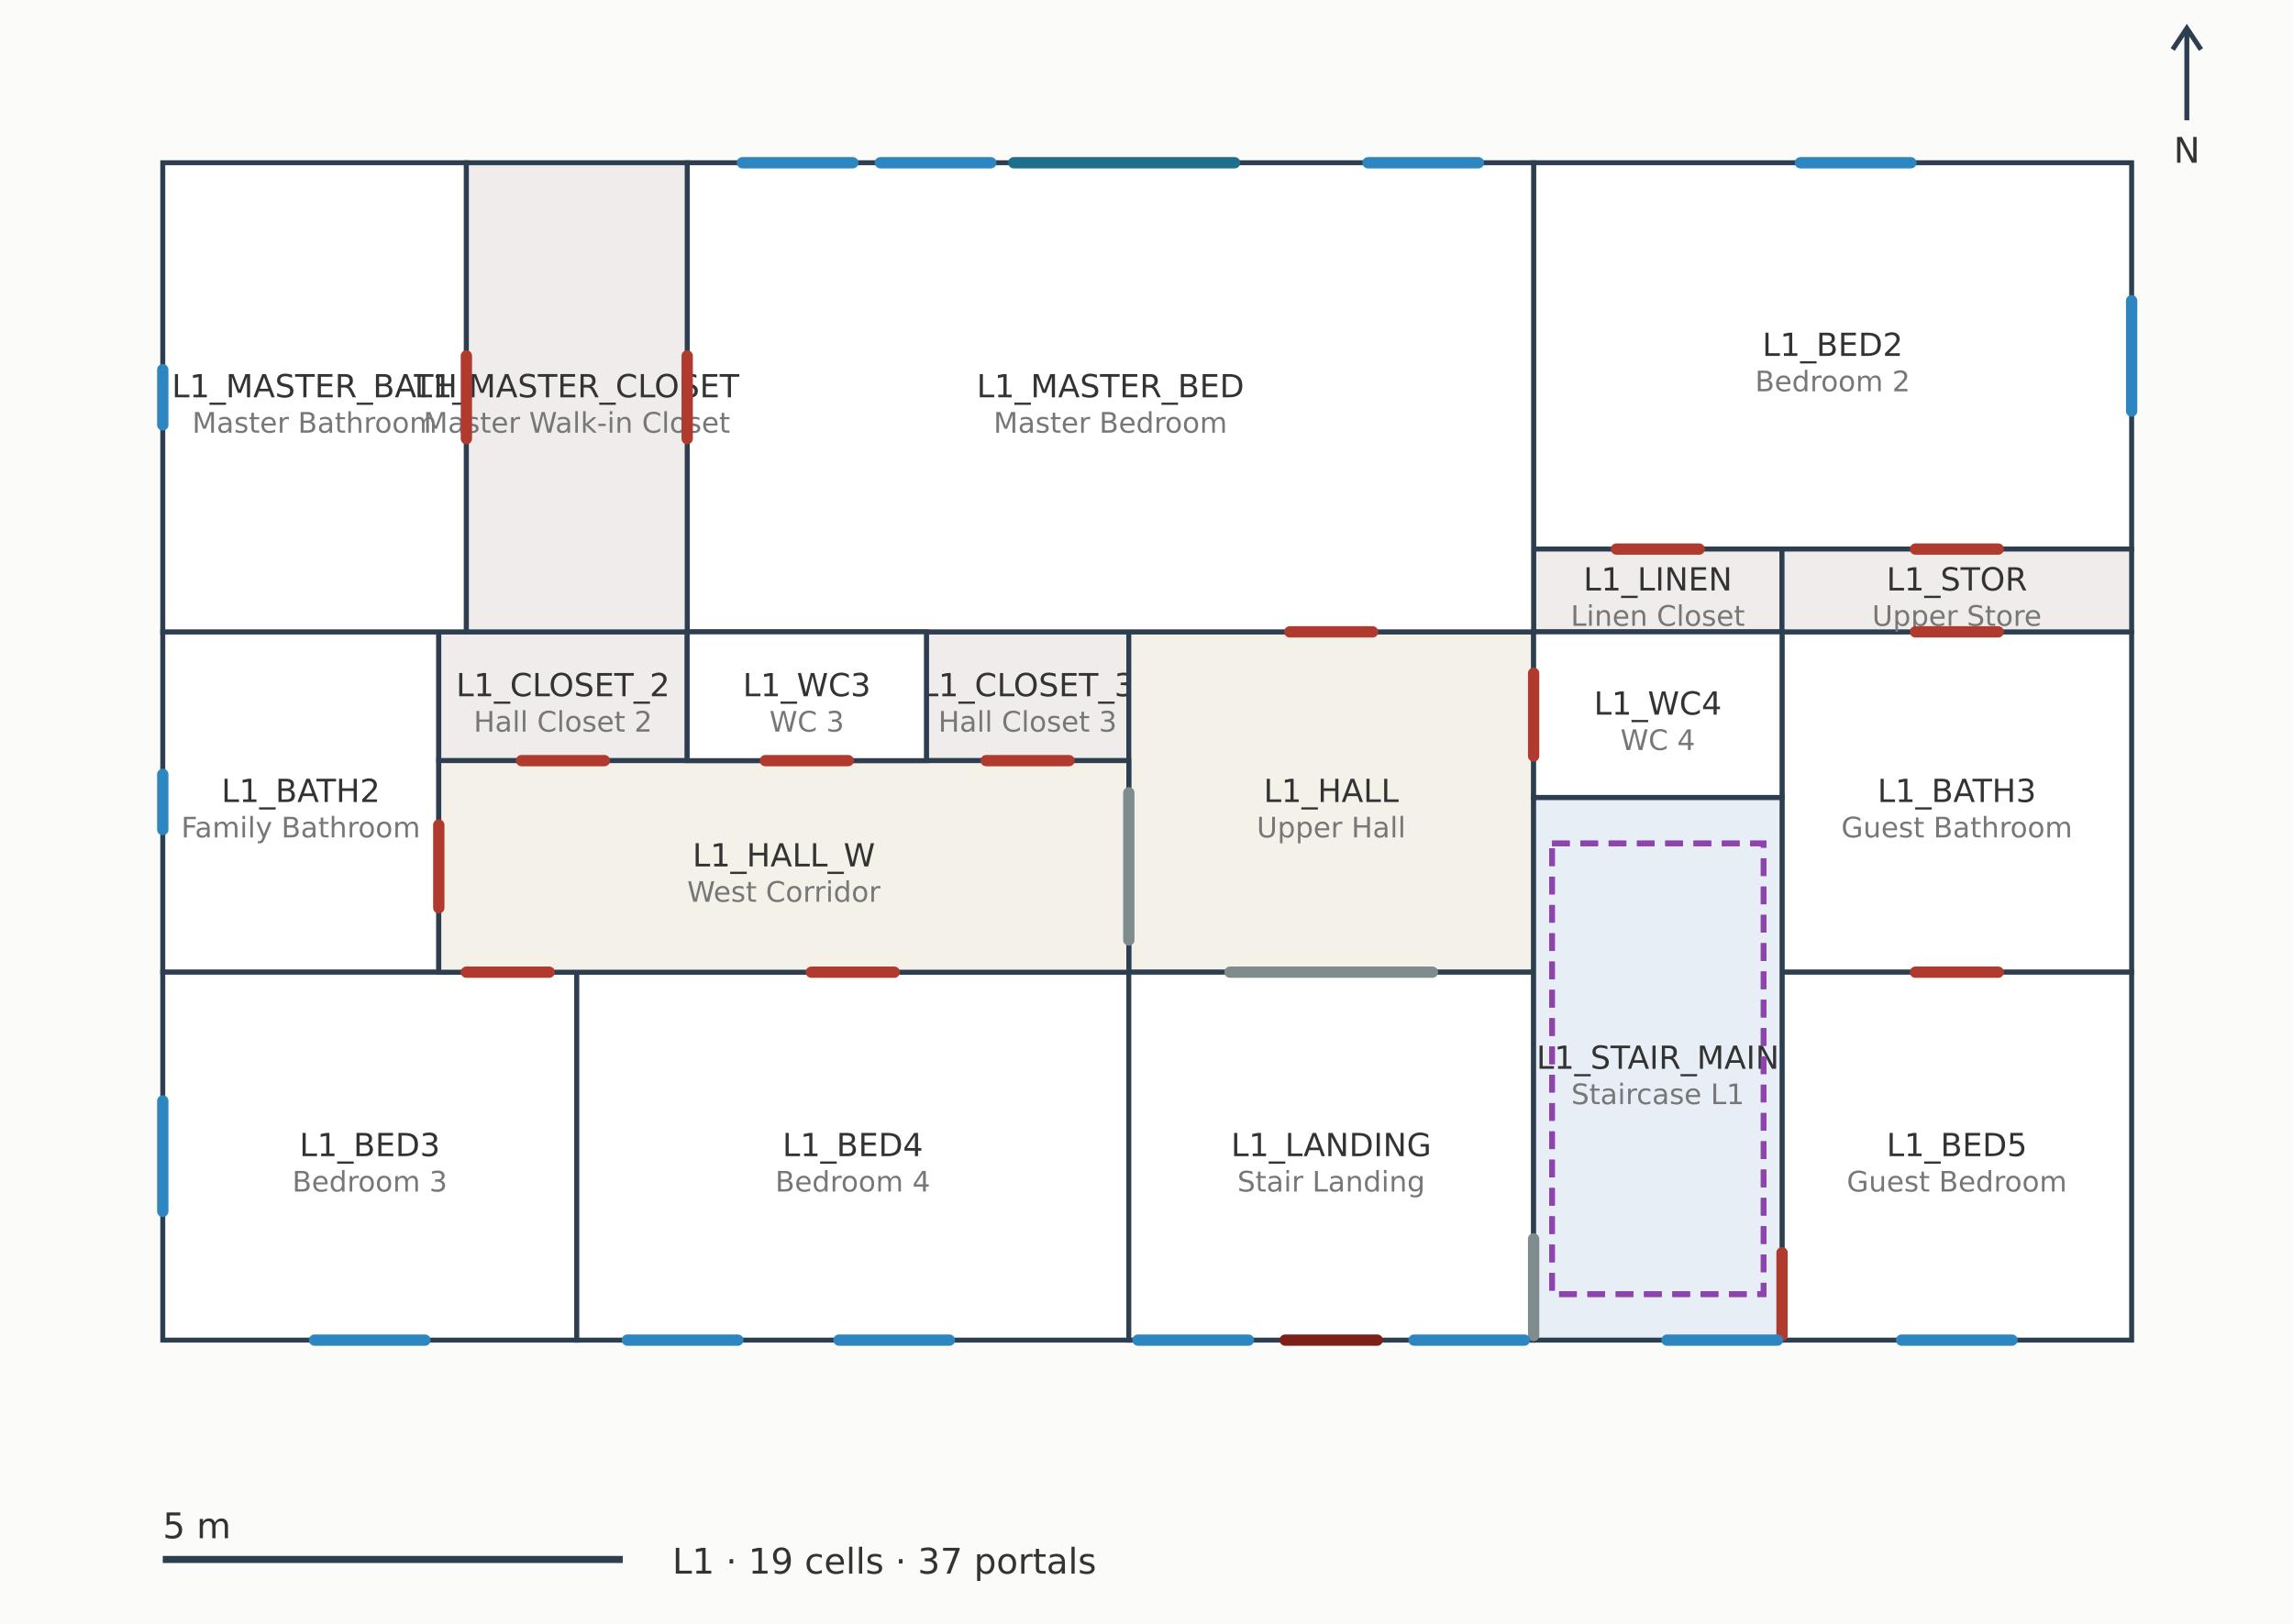
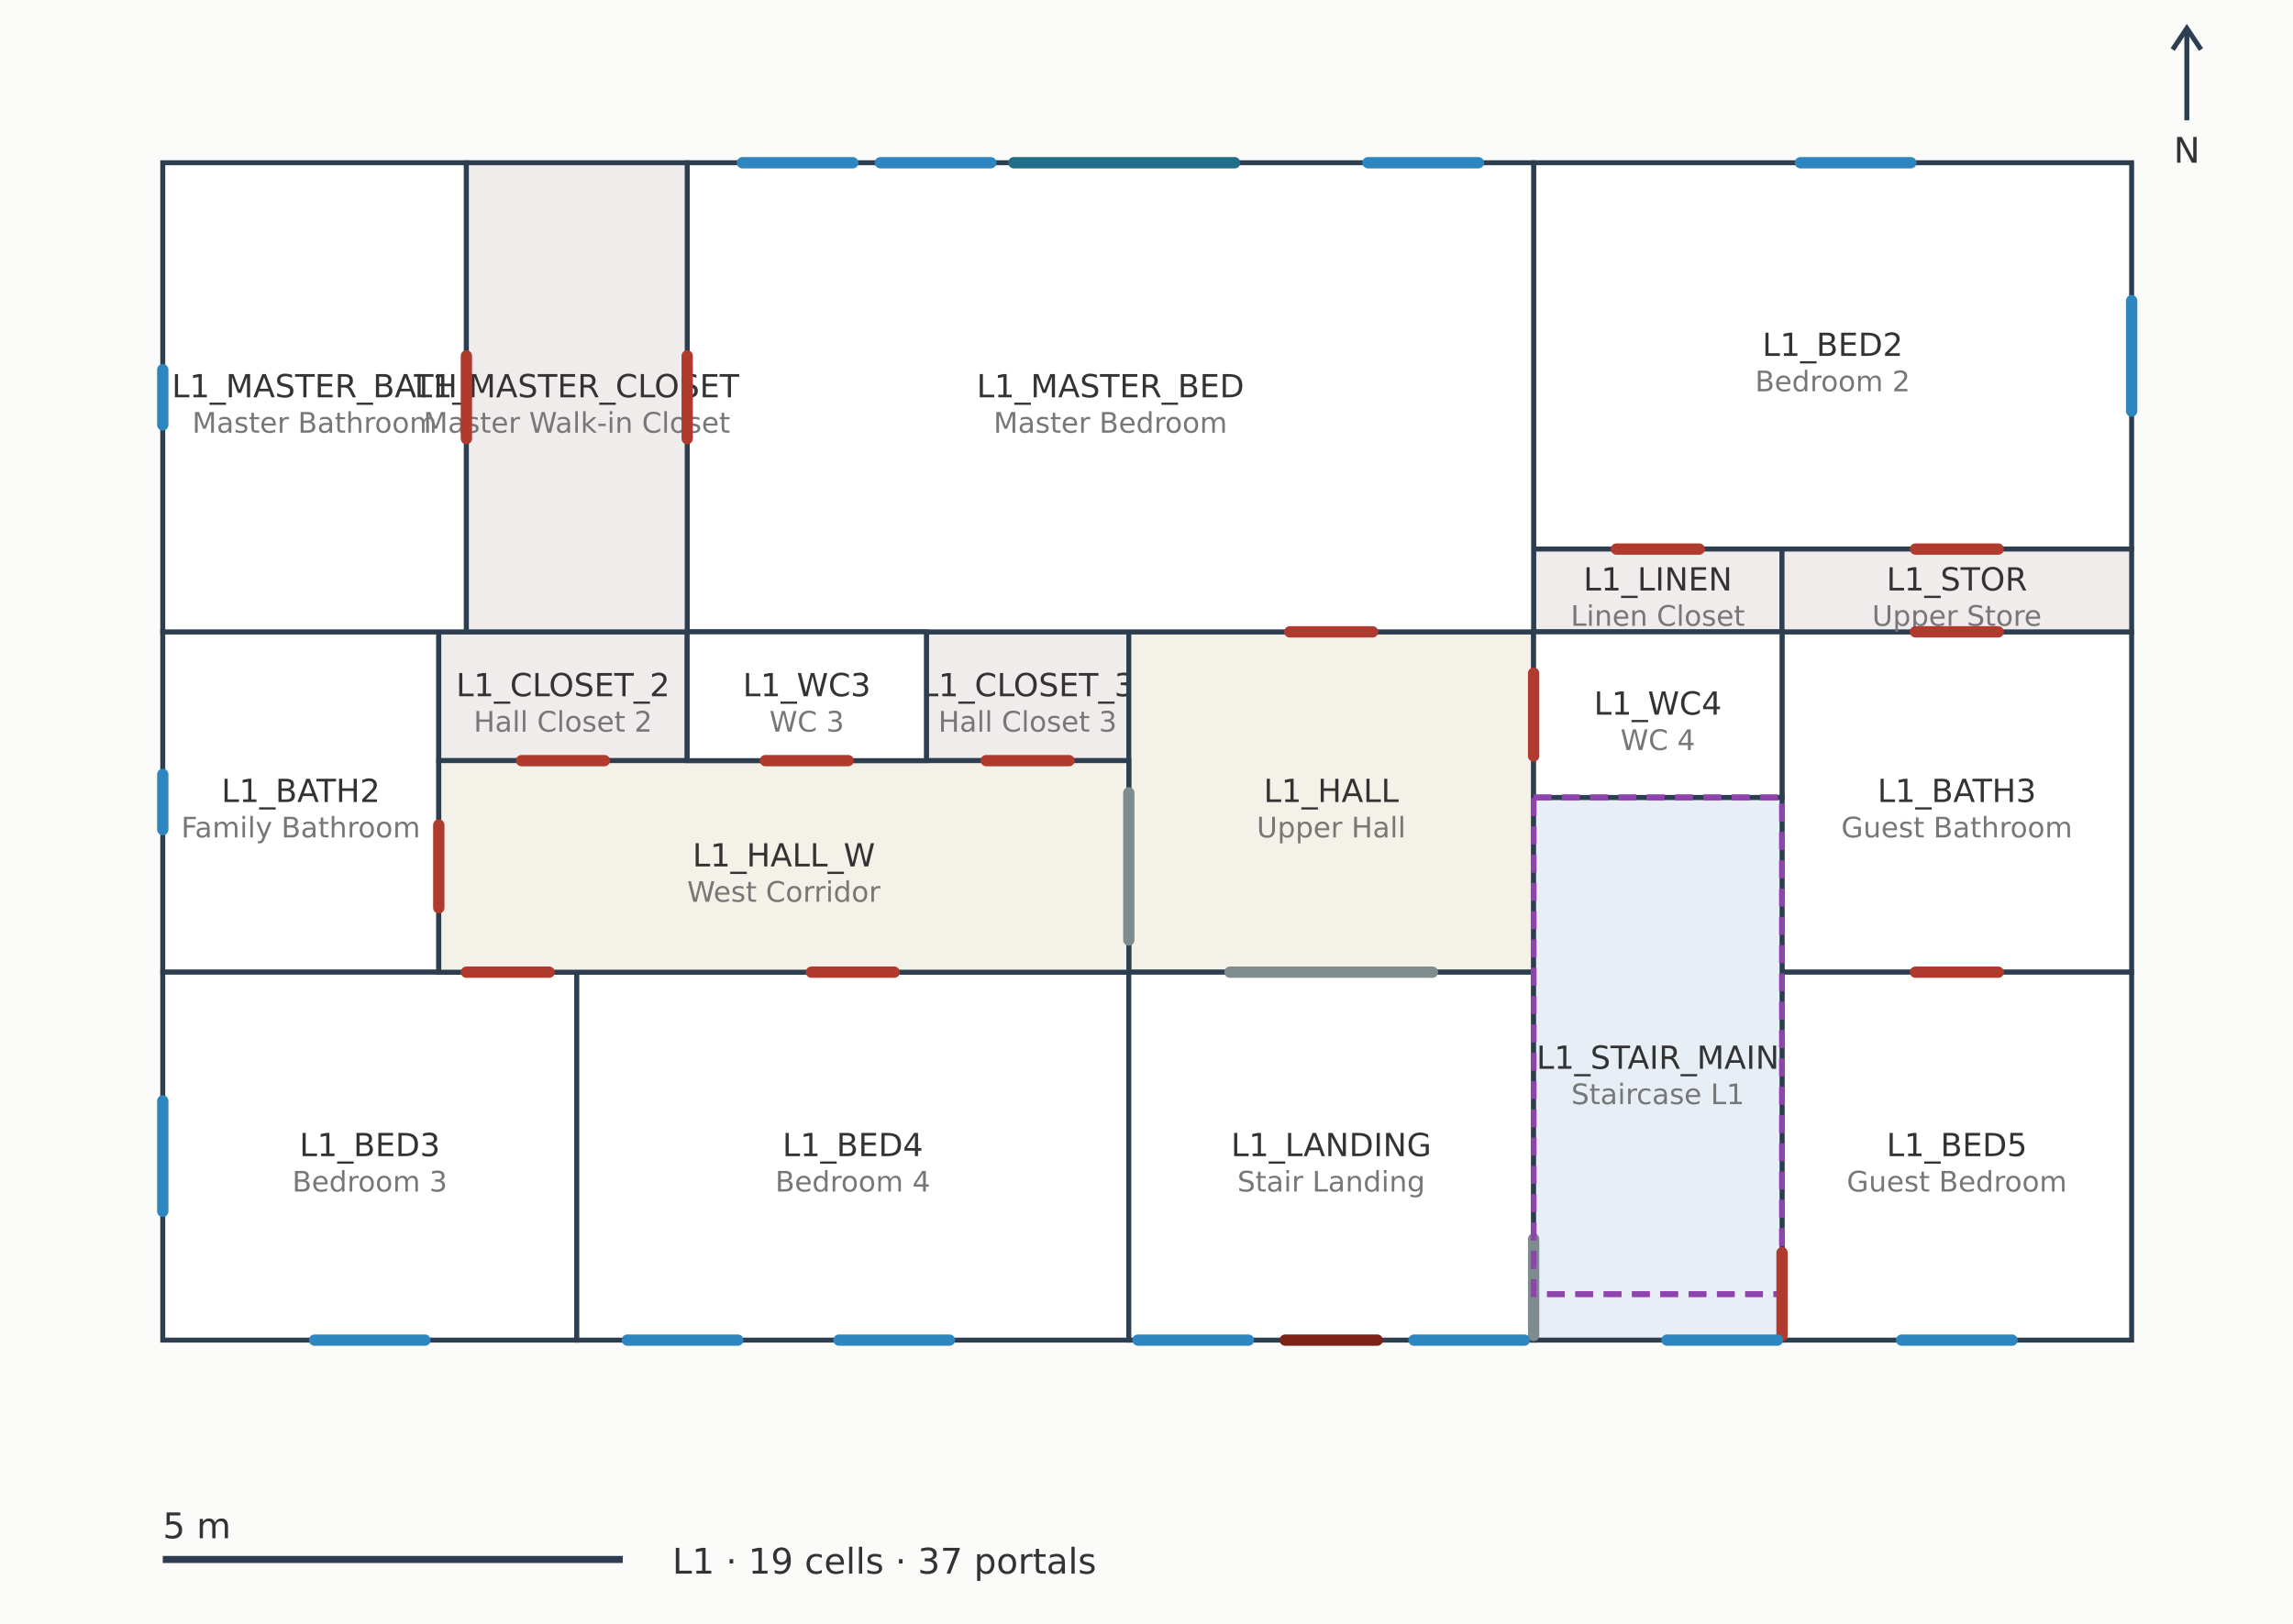
<svg xmlns="http://www.w3.org/2000/svg" width="648" height="459" viewBox="0 0 648 459" font-family="DejaVu Sans, sans-serif">
  <style>.id{font-size:9px;fill:#333}.name{font-size:8px;fill:#777}.key{font-size:10px;fill:#333}</style>
  <rect width="648" height="459" fill="#fbfbfa" />
  <rect x="46.0" y="178.6" width="78.0" height="96.2" fill="#ffffff" stroke="#2c3e50" stroke-width="1.4" />
  <text class="id" x="85.0" y="226.7" text-anchor="middle">L1_BATH2</text>
  <text class="name" x="85.0" y="236.7" text-anchor="middle">Family Bathroom</text>
  <rect x="503.6" y="178.6" width="98.8" height="96.2" fill="#ffffff" stroke="#2c3e50" stroke-width="1.4" />
  <text class="id" x="553.0" y="226.7" text-anchor="middle">L1_BATH3</text>
  <text class="name" x="553.0" y="236.7" text-anchor="middle">Guest Bathroom</text>
  <rect x="433.4" y="46.0" width="169.0" height="109.2" fill="#ffffff" stroke="#2c3e50" stroke-width="1.4" />
  <text class="id" x="517.9" y="100.6" text-anchor="middle">L1_BED2</text>
  <text class="name" x="517.9" y="110.6" text-anchor="middle">Bedroom 2</text>
  <rect x="46.0" y="274.8" width="117.0" height="104.0" fill="#ffffff" stroke="#2c3e50" stroke-width="1.4" />
  <text class="id" x="104.5" y="326.8" text-anchor="middle">L1_BED3</text>
  <text class="name" x="104.5" y="336.8" text-anchor="middle">Bedroom 3</text>
  <rect x="163.0" y="274.8" width="156.0" height="104.0" fill="#ffffff" stroke="#2c3e50" stroke-width="1.4" />
  <text class="id" x="241.0" y="326.8" text-anchor="middle">L1_BED4</text>
  <text class="name" x="241.0" y="336.8" text-anchor="middle">Bedroom 4</text>
  <rect x="503.6" y="274.8" width="98.8" height="104.0" fill="#ffffff" stroke="#2c3e50" stroke-width="1.4" />
  <text class="id" x="553.0" y="326.8" text-anchor="middle">L1_BED5</text>
  <text class="name" x="553.0" y="336.8" text-anchor="middle">Guest Bedroom</text>
  <rect x="124.0" y="178.6" width="70.2" height="36.4" fill="#efeceb" stroke="#2c3e50" stroke-width="1.4" />
  <text class="id" x="159.1" y="196.8" text-anchor="middle">L1_CLOSET_2</text>
  <text class="name" x="159.1" y="206.8" text-anchor="middle">Hall Closet 2</text>
  <rect x="261.8" y="178.6" width="57.2" height="36.4" fill="#efeceb" stroke="#2c3e50" stroke-width="1.4" />
  <text class="id" x="290.4" y="196.8" text-anchor="middle">L1_CLOSET_3</text>
  <text class="name" x="290.4" y="206.8" text-anchor="middle">Hall Closet 3</text>
  <rect x="319.0" y="178.6" width="114.4" height="96.2" fill="#f4f1e8" stroke="#2c3e50" stroke-width="1.4" />
  <text class="id" x="376.2" y="226.7" text-anchor="middle">L1_HALL</text>
  <text class="name" x="376.2" y="236.7" text-anchor="middle">Upper Hall</text>
  <rect x="124.0" y="215.0" width="195.0" height="59.8" fill="#f4f1e8" stroke="#2c3e50" stroke-width="1.4" />
  <text class="id" x="221.5" y="244.9" text-anchor="middle">L1_HALL_W</text>
  <text class="name" x="221.5" y="254.9" text-anchor="middle">West Corridor</text>
  <rect x="319.0" y="274.8" width="114.4" height="104.0" fill="#ffffff" stroke="#2c3e50" stroke-width="1.4" />
  <text class="id" x="376.2" y="326.8" text-anchor="middle">L1_LANDING</text>
  <text class="name" x="376.2" y="336.8" text-anchor="middle">Stair Landing</text>
  <rect x="433.4" y="155.2" width="70.2" height="23.4" fill="#efeceb" stroke="#2c3e50" stroke-width="1.4" />
  <text class="id" x="468.5" y="166.9" text-anchor="middle">L1_LINEN</text>
  <text class="name" x="468.5" y="176.9" text-anchor="middle">Linen Closet</text>
  <rect x="46.0" y="46.0" width="85.8" height="132.6" fill="#ffffff" stroke="#2c3e50" stroke-width="1.4" />
  <text class="id" x="88.9" y="112.3" text-anchor="middle">L1_MASTER_BATH</text>
  <text class="name" x="88.9" y="122.3" text-anchor="middle">Master Bathroom</text>
  <rect x="194.2" y="46.0" width="239.2" height="132.6" fill="#ffffff" stroke="#2c3e50" stroke-width="1.4" />
  <text class="id" x="313.8" y="112.3" text-anchor="middle">L1_MASTER_BED</text>
  <text class="name" x="313.8" y="122.3" text-anchor="middle">Master Bedroom</text>
  <rect x="131.8" y="46.0" width="62.4" height="132.6" fill="#efeceb" stroke="#2c3e50" stroke-width="1.4" />
  <text class="id" x="163.0" y="112.3" text-anchor="middle">L1_MASTER_CLOSET</text>
  <text class="name" x="163.0" y="122.3" text-anchor="middle">Master Walk-in Closet</text>
  <rect x="433.4" y="225.4" width="70.2" height="153.4" fill="#e8eef6" stroke="#2c3e50" stroke-width="1.4" />
  <text class="id" x="468.5" y="302.1" text-anchor="middle">L1_STAIR_MAIN</text>
  <text class="name" x="468.5" y="312.1" text-anchor="middle">Staircase L1</text>
  <rect x="503.6" y="155.2" width="98.8" height="23.4" fill="#efeceb" stroke="#2c3e50" stroke-width="1.4" />
  <text class="id" x="553.0" y="166.9" text-anchor="middle">L1_STOR</text>
  <text class="name" x="553.0" y="176.9" text-anchor="middle">Upper Store</text>
  <rect x="194.2" y="178.6" width="67.6" height="36.4" fill="#ffffff" stroke="#2c3e50" stroke-width="1.4" />
  <text class="id" x="228.0" y="196.8" text-anchor="middle">L1_WC3</text>
  <text class="name" x="228.0" y="206.8" text-anchor="middle">WC 3</text>
  <rect x="433.4" y="178.6" width="70.2" height="46.8" fill="#ffffff" stroke="#2c3e50" stroke-width="1.4" />
  <text class="id" x="468.5" y="202.0" text-anchor="middle">L1_WC4</text>
  <text class="name" x="468.5" y="212.0" text-anchor="middle">WC 4</text>
  <line x1="347.6" y1="274.8" x2="404.8" y2="274.8" stroke="#7f8c8d" stroke-width="3.2" stroke-linecap="round" />
  <line x1="319.0" y1="224.1" x2="319.0" y2="265.7" stroke="#7f8c8d" stroke-width="3.2" stroke-linecap="round" />
  <line x1="433.4" y1="350.2" x2="433.4" y2="377.5" stroke="#7f8c8d" stroke-width="3.2" stroke-linecap="round" />
-   <rect x="438.6" y="238.4" width="59.8" height="127.4" fill="none" stroke="#8e44ad" stroke-width="1.6" stroke-dasharray="5 3" />
-   <rect x="438.6" y="238.4" width="59.8" height="127.4" fill="none" stroke="#8e44ad" stroke-width="1.6" stroke-dasharray="5 3" />
+   <rect x="433.4" y="225.4" width="70.2" height="140.4" fill="none" stroke="#8e44ad" stroke-width="1.6" stroke-dasharray="5 3" />
+   <rect x="433.4" y="225.4" width="70.2" height="140.4" fill="none" stroke="#8e44ad" stroke-width="1.6" stroke-dasharray="5 3" />
  <line x1="364.5" y1="178.6" x2="387.9" y2="178.6" stroke="#b03a2e" stroke-width="3.2" stroke-linecap="round" />
  <line x1="194.2" y1="100.6" x2="194.2" y2="124.0" stroke="#b03a2e" stroke-width="3.2" stroke-linecap="round" />
  <line x1="131.8" y1="100.6" x2="131.8" y2="124.0" stroke="#b03a2e" stroke-width="3.2" stroke-linecap="round" />
  <line x1="433.4" y1="190.3" x2="433.4" y2="213.7" stroke="#b03a2e" stroke-width="3.2" stroke-linecap="round" />
  <line x1="456.8" y1="155.2" x2="480.2" y2="155.2" stroke="#b03a2e" stroke-width="3.2" stroke-linecap="round" />
  <line x1="541.3" y1="155.2" x2="564.7" y2="155.2" stroke="#b03a2e" stroke-width="3.2" stroke-linecap="round" />
  <line x1="541.3" y1="178.6" x2="564.7" y2="178.6" stroke="#b03a2e" stroke-width="3.2" stroke-linecap="round" />
  <line x1="131.8" y1="274.8" x2="155.2" y2="274.8" stroke="#b03a2e" stroke-width="3.2" stroke-linecap="round" />
  <line x1="229.3" y1="274.8" x2="252.7" y2="274.8" stroke="#b03a2e" stroke-width="3.2" stroke-linecap="round" />
  <line x1="124.0" y1="233.2" x2="124.0" y2="256.6" stroke="#b03a2e" stroke-width="3.2" stroke-linecap="round" />
  <line x1="216.3" y1="215.0" x2="239.7" y2="215.0" stroke="#b03a2e" stroke-width="3.2" stroke-linecap="round" />
  <line x1="147.4" y1="215.0" x2="170.8" y2="215.0" stroke="#b03a2e" stroke-width="3.2" stroke-linecap="round" />
  <line x1="278.7" y1="215.0" x2="302.1" y2="215.0" stroke="#b03a2e" stroke-width="3.2" stroke-linecap="round" />
  <line x1="503.6" y1="354.1" x2="503.6" y2="377.5" stroke="#b03a2e" stroke-width="3.2" stroke-linecap="round" />
  <line x1="541.3" y1="274.8" x2="564.7" y2="274.8" stroke="#b03a2e" stroke-width="3.2" stroke-linecap="round" />
  <line x1="286.5" y1="46.0" x2="348.9" y2="46.0" stroke="#1f6f8b" stroke-width="3.2" stroke-linecap="round" />
  <line x1="363.2" y1="378.8" x2="389.2" y2="378.8" stroke="#7d2018" stroke-width="3.2" stroke-linecap="round" />
  <line x1="321.6" y1="378.8" x2="352.8" y2="378.8" stroke="#2e86c1" stroke-width="3.2" stroke-linecap="round" />
  <line x1="399.6" y1="378.8" x2="430.8" y2="378.8" stroke="#2e86c1" stroke-width="3.2" stroke-linecap="round" />
  <line x1="471.1" y1="378.8" x2="502.3" y2="378.8" stroke="#2e86c1" stroke-width="3.2" stroke-linecap="round" />
  <line x1="209.8" y1="46.0" x2="241.0" y2="46.0" stroke="#2e86c1" stroke-width="3.2" stroke-linecap="round" />
  <line x1="248.8" y1="46.0" x2="280.0" y2="46.0" stroke="#2e86c1" stroke-width="3.2" stroke-linecap="round" />
  <line x1="386.6" y1="46.0" x2="417.8" y2="46.0" stroke="#2e86c1" stroke-width="3.2" stroke-linecap="round" />
  <line x1="46.0" y1="104.5" x2="46.0" y2="120.1" stroke="#2e86c1" stroke-width="3.2" stroke-linecap="round" />
  <line x1="508.8" y1="46.0" x2="540.0" y2="46.0" stroke="#2e86c1" stroke-width="3.2" stroke-linecap="round" />
  <line x1="602.4" y1="85.0" x2="602.4" y2="116.2" stroke="#2e86c1" stroke-width="3.2" stroke-linecap="round" />
  <line x1="88.9" y1="378.8" x2="120.1" y2="378.8" stroke="#2e86c1" stroke-width="3.2" stroke-linecap="round" />
  <line x1="46.0" y1="311.2" x2="46.0" y2="342.4" stroke="#2e86c1" stroke-width="3.2" stroke-linecap="round" />
  <line x1="177.3" y1="378.8" x2="208.5" y2="378.8" stroke="#2e86c1" stroke-width="3.2" stroke-linecap="round" />
  <line x1="237.1" y1="378.8" x2="268.3" y2="378.8" stroke="#2e86c1" stroke-width="3.2" stroke-linecap="round" />
  <line x1="46.0" y1="218.9" x2="46.0" y2="234.5" stroke="#2e86c1" stroke-width="3.2" stroke-linecap="round" />
  <line x1="537.4" y1="378.8" x2="568.6" y2="378.8" stroke="#2e86c1" stroke-width="3.2" stroke-linecap="round" />
  <g stroke="#2c3e50" stroke-width="1.4" fill="none">
    <line x1="618" y1="34" x2="618" y2="8" />
    <path d="M614 14 L618 8 L622 14" />
  </g>
  <text class="key" x="618" y="46" text-anchor="middle">N</text>
  <line x1="46.0" y1="440.8" x2="176.0" y2="440.8" stroke="#2c3e50" stroke-width="2" />
  <text class="key" x="46.0" y="434.8">5 m</text>
  <text class="key" x="190.0" y="444.8">L1 · 19 cells · 37 portals</text>
</svg>
